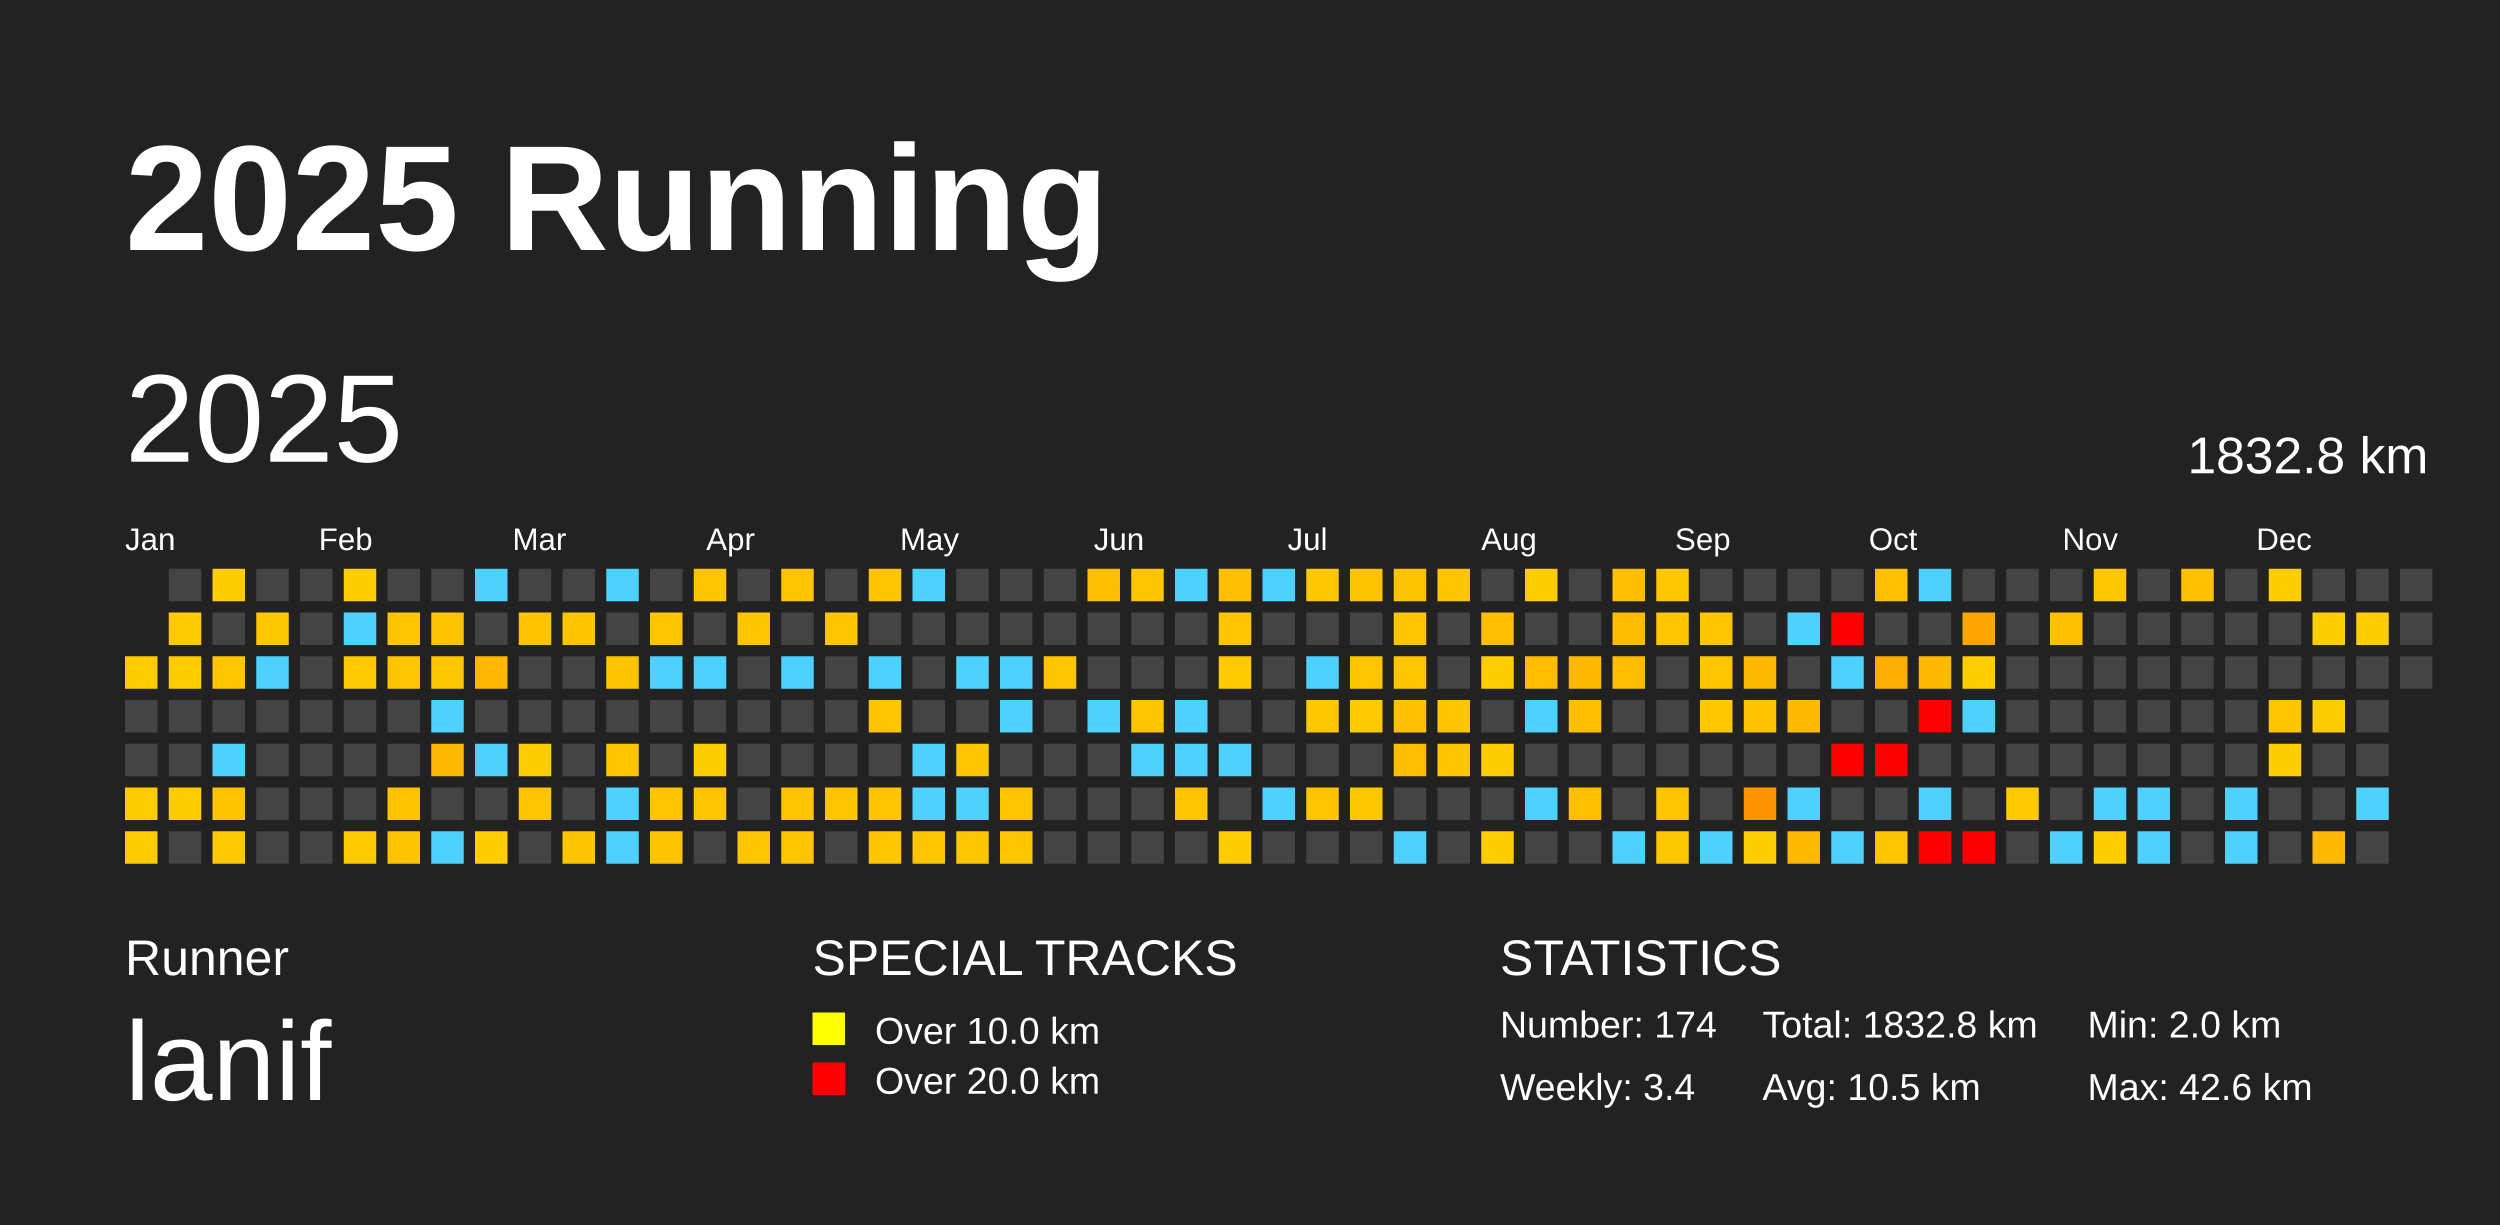
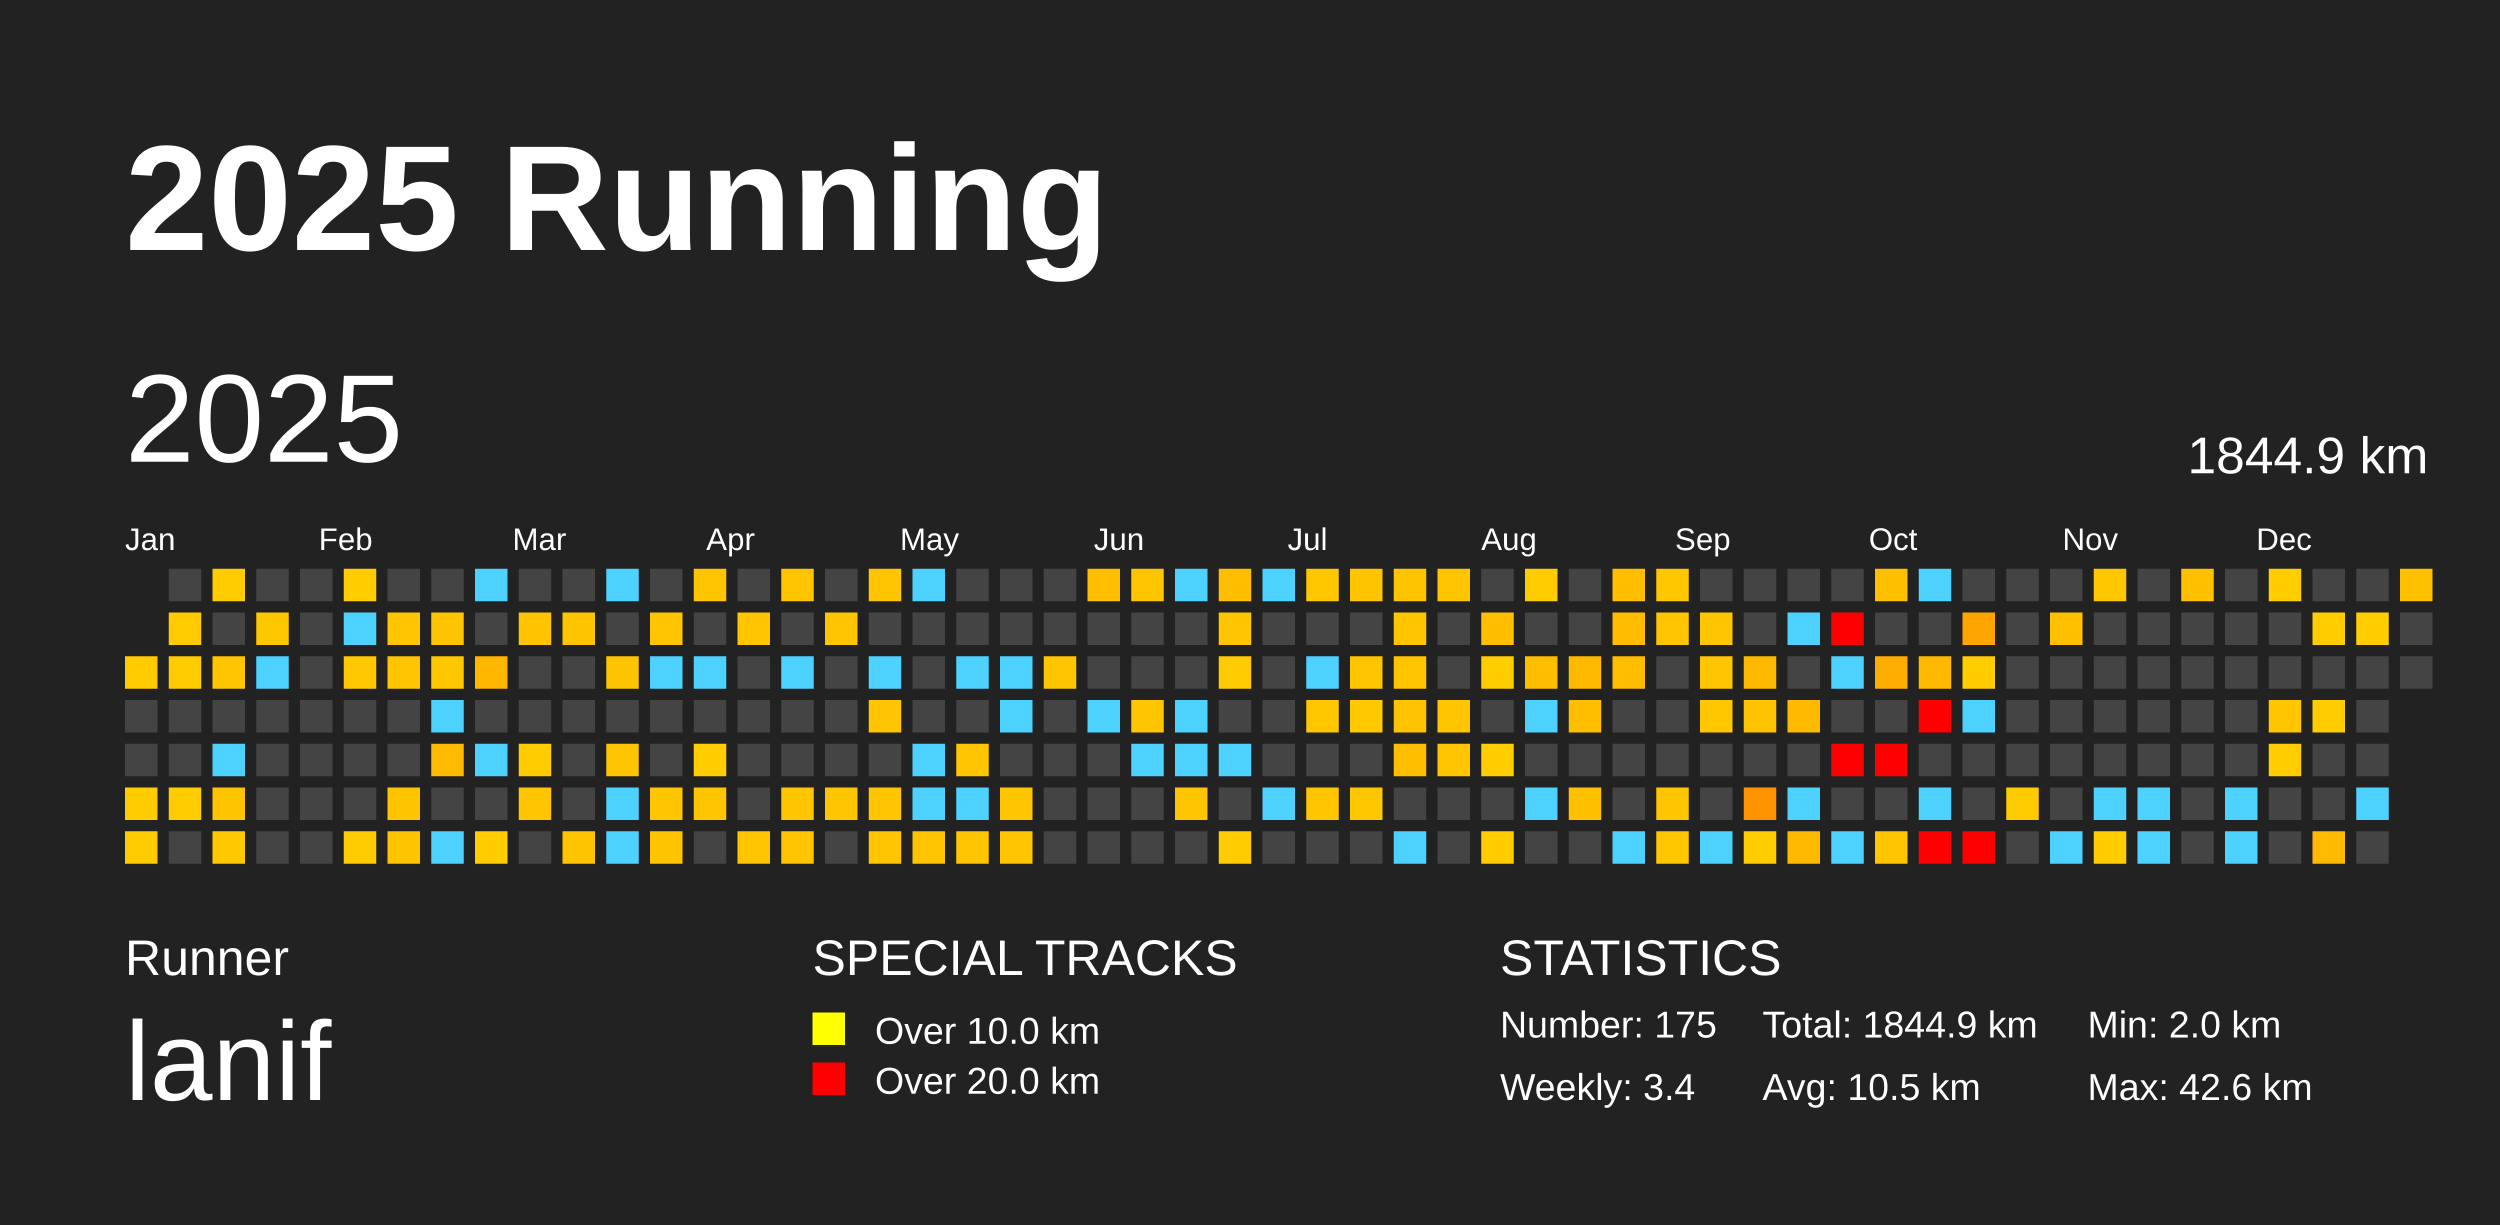
<svg xmlns="http://www.w3.org/2000/svg" baseProfile="full" height="98mm" version="1.1" viewBox="0,0,200,98" width="200mm">
  <defs />
  <rect fill="#222222" height="98" width="200" x="0" y="0" />
  <text fill="#FFFFFF" style="font-size:12px; font-family:Arial; font-weight:bold;" x="10" y="20">2025 Running</text>
  <text fill="#FFFFFF" style="font-size:4px; font-family:Arial" x="10" y="78">Runner</text>
  <text fill="#FFFFFF" style="font-size:9px; font-family:Arial" x="10" y="88">lanif</text>
  <text fill="#FFFFFF" style="font-size:4px; font-family:Arial" x="65" y="78">SPECIAL TRACKS</text>
  <rect fill="yellow" height="2.6" width="2.6" x="65" y="81" />
  <text fill="#FFFFFF" style="font-size:3px; font-family:Arial" x="70" y="83.5">Over 10.0 km</text>
  <rect fill="red" height="2.6" width="2.6" x="65" y="85" />
  <text fill="#FFFFFF" style="font-size:3px; font-family:Arial" x="70" y="87.5">Over 20.0 km</text>
  <text fill="#FFFFFF" style="font-size:4px; font-family:Arial" x="120" y="78">STATISTICS</text>
-   <text fill="#FFFFFF" style="font-size:3px; font-family:Arial" x="120" y="83">Number: 174</text>
+   <text fill="#FFFFFF" style="font-size:3px; font-family:Arial" x="120" y="83">Number: 175</text>
  <text fill="#FFFFFF" style="font-size:3px; font-family:Arial" x="120" y="88">Weekly: 3.4</text>
-   <text fill="#FFFFFF" style="font-size:3px; font-family:Arial" x="141" y="83">Total: 1832.8 km</text>
+   <text fill="#FFFFFF" style="font-size:3px; font-family:Arial" x="141" y="83">Total: 1844.9 km</text>
  <text fill="#FFFFFF" style="font-size:3px; font-family:Arial" x="141" y="88">Avg: 10.5 km</text>
  <text fill="#FFFFFF" style="font-size:3px; font-family:Arial" x="167" y="83">Min: 2.0 km</text>
  <text fill="#FFFFFF" style="font-size:3px; font-family:Arial" x="167" y="88">Max: 42.6 km</text>
  <text dominant-baseline="hanging" fill="#FFFFFF" style="font-size:10.0px; font-family:Arial;" x="10" y="30">2025</text>
-   <text dominant-baseline="hanging" fill="#FFFFFF" style="font-size:4.125px; font-family:Arial;" x="175" y="35">1832.8 km</text>
+   <text dominant-baseline="hanging" fill="#FFFFFF" style="font-size:4.125px; font-family:Arial;" x="175" y="35">1844.9 km</text>
  <text fill="#FFFFFF" style="font-size:2.5px; font-family:Arial" x="10.0" y="44">Jan</text>
  <text fill="#FFFFFF" style="font-size:2.5px; font-family:Arial" x="25.5" y="44">Feb</text>
  <text fill="#FFFFFF" style="font-size:2.5px; font-family:Arial" x="41.0" y="44">Mar</text>
  <text fill="#FFFFFF" style="font-size:2.5px; font-family:Arial" x="56.5" y="44">Apr</text>
  <text fill="#FFFFFF" style="font-size:2.5px; font-family:Arial" x="72.0" y="44">May</text>
  <text fill="#FFFFFF" style="font-size:2.5px; font-family:Arial" x="87.5" y="44">Jun</text>
  <text fill="#FFFFFF" style="font-size:2.5px; font-family:Arial" x="103.0" y="44">Jul</text>
  <text fill="#FFFFFF" style="font-size:2.5px; font-family:Arial" x="118.5" y="44">Aug</text>
  <text fill="#FFFFFF" style="font-size:2.5px; font-family:Arial" x="134.0" y="44">Sep</text>
  <text fill="#FFFFFF" style="font-size:2.5px; font-family:Arial" x="149.5" y="44">Oct</text>
  <text fill="#FFFFFF" style="font-size:2.5px; font-family:Arial" x="165.0" y="44">Nov</text>
  <text fill="#FFFFFF" style="font-size:2.5px; font-family:Arial" x="180.5" y="44">Dec</text>
  <rect fill="#ffcc00" height="2.6" width="2.6" x="10.0" y="52.5" />
  <rect fill="#444444" height="2.6" width="2.6" x="10.0" y="56.0" />
  <rect fill="#444444" height="2.6" width="2.6" x="10.0" y="59.5" />
  <rect fill="#ffcc00" height="2.6" width="2.6" x="10.0" y="63.0" />
  <rect fill="#ffcc00" height="2.6" width="2.6" x="10.0" y="66.5" />
  <rect fill="#444444" height="2.6" width="2.6" x="13.5" y="45.5" />
  <rect fill="#ffcb00" height="2.6" width="2.6" x="13.5" y="49.0" />
  <rect fill="#ffcc00" height="2.6" width="2.6" x="13.5" y="52.5" />
  <rect fill="#444444" height="2.6" width="2.6" x="13.5" y="56.0" />
  <rect fill="#444444" height="2.6" width="2.6" x="13.5" y="59.5" />
  <rect fill="#ffcc00" height="2.6" width="2.6" x="13.5" y="63.0" />
  <rect fill="#444444" height="2.6" width="2.6" x="13.5" y="66.5" />
  <rect fill="#ffcc00" height="2.6" width="2.6" x="17.0" y="45.5" />
  <rect fill="#444444" height="2.6" width="2.6" x="17.0" y="49.0" />
  <rect fill="#ffc500" height="2.6" width="2.6" x="17.0" y="52.5" />
  <rect fill="#444444" height="2.6" width="2.6" x="17.0" y="56.0" />
  <rect fill="#4dd2ff" height="2.6" width="2.6" x="17.0" y="59.5" />
  <rect fill="#ffc400" height="2.6" width="2.6" x="17.0" y="63.0" />
  <rect fill="#ffc800" height="2.6" width="2.6" x="17.0" y="66.5" />
  <rect fill="#444444" height="2.6" width="2.6" x="20.5" y="45.5" />
  <rect fill="#ffc700" height="2.6" width="2.6" x="20.5" y="49.0" />
  <rect fill="#4dd2ff" height="2.6" width="2.6" x="20.5" y="52.5" />
  <rect fill="#444444" height="2.6" width="2.6" x="20.5" y="56.0" />
  <rect fill="#444444" height="2.6" width="2.6" x="20.5" y="59.5" />
  <rect fill="#444444" height="2.6" width="2.6" x="20.5" y="63.0" />
  <rect fill="#444444" height="2.6" width="2.6" x="20.5" y="66.5" />
  <rect fill="#444444" height="2.6" width="2.6" x="24.0" y="45.5" />
  <rect fill="#444444" height="2.6" width="2.6" x="24.0" y="49.0" />
  <rect fill="#444444" height="2.6" width="2.6" x="24.0" y="52.5" />
  <rect fill="#444444" height="2.6" width="2.6" x="24.0" y="56.0" />
  <rect fill="#444444" height="2.6" width="2.6" x="24.0" y="59.5" />
  <rect fill="#444444" height="2.6" width="2.6" x="24.0" y="63.0" />
  <rect fill="#444444" height="2.6" width="2.6" x="24.0" y="66.5" />
  <rect fill="#ffcd00" height="2.6" width="2.6" x="27.5" y="45.5" />
  <rect fill="#4dd2ff" height="2.6" width="2.6" x="27.5" y="49.0" />
  <rect fill="#ffc800" height="2.6" width="2.6" x="27.5" y="52.5" />
  <rect fill="#444444" height="2.6" width="2.6" x="27.5" y="56.0" />
  <rect fill="#444444" height="2.6" width="2.6" x="27.5" y="59.5" />
  <rect fill="#444444" height="2.6" width="2.6" x="27.5" y="63.0" />
  <rect fill="#ffcb00" height="2.6" width="2.6" x="27.5" y="66.5" />
  <rect fill="#444444" height="2.6" width="2.6" x="31.0" y="45.5" />
  <rect fill="#ffc500" height="2.6" width="2.6" x="31.0" y="49.0" />
  <rect fill="#ffc500" height="2.6" width="2.6" x="31.0" y="52.5" />
  <rect fill="#444444" height="2.6" width="2.6" x="31.0" y="56.0" />
  <rect fill="#444444" height="2.6" width="2.6" x="31.0" y="59.5" />
  <rect fill="#ffc400" height="2.6" width="2.6" x="31.0" y="63.0" />
  <rect fill="#ffc400" height="2.6" width="2.6" x="31.0" y="66.5" />
  <rect fill="#444444" height="2.6" width="2.6" x="34.5" y="45.5" />
  <rect fill="#ffc400" height="2.6" width="2.6" x="34.5" y="49.0" />
  <rect fill="#ffc700" height="2.6" width="2.6" x="34.5" y="52.5" />
  <rect fill="#4dd2ff" height="2.6" width="2.6" x="34.5" y="56.0" />
  <rect fill="#ffb900" height="2.6" width="2.6" x="34.5" y="59.5" />
  <rect fill="#444444" height="2.6" width="2.6" x="34.5" y="63.0" />
  <rect fill="#4dd2ff" height="2.6" width="2.6" x="34.5" y="66.5" />
  <rect fill="#4dd2ff" height="2.6" width="2.6" x="38.0" y="45.5" />
  <rect fill="#444444" height="2.6" width="2.6" x="38.0" y="49.0" />
  <rect fill="#ffb700" height="2.6" width="2.6" x="38.0" y="52.5" />
  <rect fill="#444444" height="2.6" width="2.6" x="38.0" y="56.0" />
  <rect fill="#4dd2ff" height="2.6" width="2.6" x="38.0" y="59.5" />
  <rect fill="#444444" height="2.6" width="2.6" x="38.0" y="63.0" />
  <rect fill="#ffcd00" height="2.6" width="2.6" x="38.0" y="66.5" />
  <rect fill="#444444" height="2.6" width="2.6" x="41.5" y="45.5" />
  <rect fill="#ffc300" height="2.6" width="2.6" x="41.5" y="49.0" />
  <rect fill="#444444" height="2.6" width="2.6" x="41.5" y="52.5" />
  <rect fill="#444444" height="2.6" width="2.6" x="41.5" y="56.0" />
  <rect fill="#ffcc00" height="2.6" width="2.6" x="41.5" y="59.5" />
  <rect fill="#ffc500" height="2.6" width="2.6" x="41.5" y="63.0" />
  <rect fill="#444444" height="2.6" width="2.6" x="41.5" y="66.5" />
  <rect fill="#444444" height="2.6" width="2.6" x="45.0" y="45.5" />
  <rect fill="#ffc400" height="2.6" width="2.6" x="45.0" y="49.0" />
  <rect fill="#444444" height="2.6" width="2.6" x="45.0" y="52.5" />
  <rect fill="#444444" height="2.6" width="2.6" x="45.0" y="56.0" />
  <rect fill="#444444" height="2.6" width="2.6" x="45.0" y="59.5" />
  <rect fill="#444444" height="2.6" width="2.6" x="45.0" y="63.0" />
  <rect fill="#ffc400" height="2.6" width="2.6" x="45.0" y="66.5" />
  <rect fill="#4dd2ff" height="2.6" width="2.6" x="48.5" y="45.5" />
  <rect fill="#444444" height="2.6" width="2.6" x="48.5" y="49.0" />
  <rect fill="#ffc400" height="2.6" width="2.6" x="48.5" y="52.5" />
  <rect fill="#444444" height="2.6" width="2.6" x="48.5" y="56.0" />
  <rect fill="#ffc500" height="2.6" width="2.6" x="48.5" y="59.5" />
  <rect fill="#4dd2ff" height="2.6" width="2.6" x="48.5" y="63.0" />
  <rect fill="#4dd2ff" height="2.6" width="2.6" x="48.5" y="66.5" />
  <rect fill="#444444" height="2.6" width="2.6" x="52.0" y="45.5" />
  <rect fill="#ffc500" height="2.6" width="2.6" x="52.0" y="49.0" />
  <rect fill="#4dd2ff" height="2.6" width="2.6" x="52.0" y="52.5" />
  <rect fill="#444444" height="2.6" width="2.6" x="52.0" y="56.0" />
  <rect fill="#444444" height="2.6" width="2.6" x="52.0" y="59.5" />
  <rect fill="#ffc500" height="2.6" width="2.6" x="52.0" y="63.0" />
  <rect fill="#ffc400" height="2.6" width="2.6" x="52.0" y="66.5" />
  <rect fill="#ffc500" height="2.6" width="2.6" x="55.5" y="45.5" />
  <rect fill="#444444" height="2.6" width="2.6" x="55.5" y="49.0" />
  <rect fill="#4dd2ff" height="2.6" width="2.6" x="55.5" y="52.5" />
  <rect fill="#444444" height="2.6" width="2.6" x="55.5" y="56.0" />
  <rect fill="#ffcd00" height="2.6" width="2.6" x="55.5" y="59.5" />
  <rect fill="#ffc500" height="2.6" width="2.6" x="55.5" y="63.0" />
  <rect fill="#444444" height="2.6" width="2.6" x="55.5" y="66.5" />
  <rect fill="#444444" height="2.6" width="2.6" x="59.0" y="45.5" />
  <rect fill="#ffc500" height="2.6" width="2.6" x="59.0" y="49.0" />
  <rect fill="#444444" height="2.6" width="2.6" x="59.0" y="52.5" />
  <rect fill="#444444" height="2.6" width="2.6" x="59.0" y="56.0" />
  <rect fill="#444444" height="2.6" width="2.6" x="59.0" y="59.5" />
  <rect fill="#444444" height="2.6" width="2.6" x="59.0" y="63.0" />
  <rect fill="#ffc500" height="2.6" width="2.6" x="59.0" y="66.5" />
  <rect fill="#ffc500" height="2.6" width="2.6" x="62.5" y="45.5" />
  <rect fill="#444444" height="2.6" width="2.6" x="62.5" y="49.0" />
  <rect fill="#4dd2ff" height="2.6" width="2.6" x="62.5" y="52.5" />
  <rect fill="#444444" height="2.6" width="2.6" x="62.5" y="56.0" />
  <rect fill="#444444" height="2.6" width="2.6" x="62.5" y="59.5" />
  <rect fill="#ffc500" height="2.6" width="2.6" x="62.5" y="63.0" />
  <rect fill="#ffc500" height="2.6" width="2.6" x="62.5" y="66.5" />
  <rect fill="#444444" height="2.6" width="2.6" x="66.0" y="45.5" />
  <rect fill="#ffc500" height="2.6" width="2.6" x="66.0" y="49.0" />
  <rect fill="#444444" height="2.6" width="2.6" x="66.0" y="52.5" />
  <rect fill="#444444" height="2.6" width="2.6" x="66.0" y="56.0" />
  <rect fill="#444444" height="2.6" width="2.6" x="66.0" y="59.5" />
  <rect fill="#ffc500" height="2.6" width="2.6" x="66.0" y="63.0" />
  <rect fill="#444444" height="2.6" width="2.6" x="66.0" y="66.5" />
  <rect fill="#ffc500" height="2.6" width="2.6" x="69.5" y="45.5" />
  <rect fill="#444444" height="2.6" width="2.6" x="69.5" y="49.0" />
  <rect fill="#4dd2ff" height="2.6" width="2.6" x="69.5" y="52.5" />
  <rect fill="#ffc500" height="2.6" width="2.6" x="69.5" y="56.0" />
  <rect fill="#444444" height="2.6" width="2.6" x="69.5" y="59.5" />
  <rect fill="#ffc500" height="2.6" width="2.6" x="69.5" y="63.0" />
  <rect fill="#ffc500" height="2.6" width="2.6" x="69.5" y="66.5" />
  <rect fill="#4dd2ff" height="2.6" width="2.6" x="73.0" y="45.5" />
  <rect fill="#444444" height="2.6" width="2.6" x="73.0" y="49.0" />
  <rect fill="#444444" height="2.6" width="2.6" x="73.0" y="52.5" />
  <rect fill="#444444" height="2.6" width="2.6" x="73.0" y="56.0" />
  <rect fill="#4dd2ff" height="2.6" width="2.6" x="73.0" y="59.5" />
  <rect fill="#4dd2ff" height="2.6" width="2.6" x="73.0" y="63.0" />
  <rect fill="#ffc500" height="2.6" width="2.6" x="73.0" y="66.5" />
  <rect fill="#444444" height="2.6" width="2.6" x="76.5" y="45.5" />
  <rect fill="#444444" height="2.6" width="2.6" x="76.5" y="49.0" />
  <rect fill="#4dd2ff" height="2.6" width="2.6" x="76.5" y="52.5" />
  <rect fill="#444444" height="2.6" width="2.6" x="76.5" y="56.0" />
  <rect fill="#ffc500" height="2.6" width="2.6" x="76.5" y="59.5" />
  <rect fill="#4dd2ff" height="2.6" width="2.6" x="76.5" y="63.0" />
  <rect fill="#ffc500" height="2.6" width="2.6" x="76.5" y="66.5" />
  <rect fill="#444444" height="2.6" width="2.6" x="80.0" y="45.5" />
  <rect fill="#444444" height="2.6" width="2.6" x="80.0" y="49.0" />
  <rect fill="#4dd2ff" height="2.6" width="2.6" x="80.0" y="52.5" />
  <rect fill="#4dd2ff" height="2.6" width="2.6" x="80.0" y="56.0" />
  <rect fill="#444444" height="2.6" width="2.6" x="80.0" y="59.5" />
  <rect fill="#ffc500" height="2.6" width="2.6" x="80.0" y="63.0" />
  <rect fill="#ffc500" height="2.6" width="2.6" x="80.0" y="66.5" />
  <rect fill="#444444" height="2.6" width="2.6" x="83.5" y="45.5" />
  <rect fill="#444444" height="2.6" width="2.6" x="83.5" y="49.0" />
  <rect fill="#ffc500" height="2.6" width="2.6" x="83.5" y="52.5" />
  <rect fill="#444444" height="2.6" width="2.6" x="83.5" y="56.0" />
  <rect fill="#444444" height="2.6" width="2.6" x="83.5" y="59.5" />
  <rect fill="#444444" height="2.6" width="2.6" x="83.5" y="63.0" />
  <rect fill="#444444" height="2.6" width="2.6" x="83.5" y="66.5" />
  <rect fill="#ffbe00" height="2.6" width="2.6" x="87.0" y="45.5" />
  <rect fill="#444444" height="2.6" width="2.6" x="87.0" y="49.0" />
  <rect fill="#444444" height="2.6" width="2.6" x="87.0" y="52.5" />
  <rect fill="#4dd2ff" height="2.6" width="2.6" x="87.0" y="56.0" />
  <rect fill="#444444" height="2.6" width="2.6" x="87.0" y="59.5" />
  <rect fill="#444444" height="2.6" width="2.6" x="87.0" y="63.0" />
  <rect fill="#444444" height="2.6" width="2.6" x="87.0" y="66.5" />
  <rect fill="#ffc500" height="2.6" width="2.6" x="90.5" y="45.5" />
  <rect fill="#444444" height="2.6" width="2.6" x="90.5" y="49.0" />
  <rect fill="#444444" height="2.6" width="2.6" x="90.5" y="52.5" />
  <rect fill="#ffc500" height="2.6" width="2.6" x="90.5" y="56.0" />
  <rect fill="#4dd2ff" height="2.6" width="2.6" x="90.5" y="59.5" />
  <rect fill="#444444" height="2.6" width="2.6" x="90.5" y="63.0" />
  <rect fill="#444444" height="2.6" width="2.6" x="90.5" y="66.5" />
  <rect fill="#4dd2ff" height="2.6" width="2.6" x="94.0" y="45.5" />
  <rect fill="#444444" height="2.6" width="2.6" x="94.0" y="49.0" />
  <rect fill="#444444" height="2.6" width="2.6" x="94.0" y="52.5" />
  <rect fill="#4dd2ff" height="2.6" width="2.6" x="94.0" y="56.0" />
  <rect fill="#4dd2ff" height="2.6" width="2.6" x="94.0" y="59.5" />
  <rect fill="#ffc500" height="2.6" width="2.6" x="94.0" y="63.0" />
  <rect fill="#444444" height="2.6" width="2.6" x="94.0" y="66.5" />
  <rect fill="#ffbf00" height="2.6" width="2.6" x="97.5" y="45.5" />
  <rect fill="#ffc600" height="2.6" width="2.6" x="97.5" y="49.0" />
  <rect fill="#ffca00" height="2.6" width="2.6" x="97.5" y="52.5" />
  <rect fill="#444444" height="2.6" width="2.6" x="97.5" y="56.0" />
  <rect fill="#4dd2ff" height="2.6" width="2.6" x="97.5" y="59.5" />
  <rect fill="#444444" height="2.6" width="2.6" x="97.5" y="63.0" />
  <rect fill="#ffcc00" height="2.6" width="2.6" x="97.5" y="66.5" />
  <rect fill="#4dd2ff" height="2.6" width="2.6" x="101.0" y="45.5" />
  <rect fill="#444444" height="2.6" width="2.6" x="101.0" y="49.0" />
  <rect fill="#444444" height="2.6" width="2.6" x="101.0" y="52.5" />
  <rect fill="#444444" height="2.6" width="2.6" x="101.0" y="56.0" />
  <rect fill="#444444" height="2.6" width="2.6" x="101.0" y="59.5" />
  <rect fill="#4dd2ff" height="2.6" width="2.6" x="101.0" y="63.0" />
  <rect fill="#444444" height="2.6" width="2.6" x="101.0" y="66.5" />
  <rect fill="#ffc700" height="2.6" width="2.6" x="104.5" y="45.5" />
  <rect fill="#444444" height="2.6" width="2.6" x="104.5" y="49.0" />
  <rect fill="#4dd2ff" height="2.6" width="2.6" x="104.5" y="52.5" />
  <rect fill="#ffc700" height="2.6" width="2.6" x="104.5" y="56.0" />
  <rect fill="#444444" height="2.6" width="2.6" x="104.5" y="59.5" />
  <rect fill="#ffc600" height="2.6" width="2.6" x="104.5" y="63.0" />
  <rect fill="#444444" height="2.6" width="2.6" x="104.5" y="66.5" />
  <rect fill="#ffc400" height="2.6" width="2.6" x="108.0" y="45.5" />
  <rect fill="#444444" height="2.6" width="2.6" x="108.0" y="49.0" />
  <rect fill="#ffc600" height="2.6" width="2.6" x="108.0" y="52.5" />
  <rect fill="#ffc900" height="2.6" width="2.6" x="108.0" y="56.0" />
  <rect fill="#444444" height="2.6" width="2.6" x="108.0" y="59.5" />
  <rect fill="#ffc700" height="2.6" width="2.6" x="108.0" y="63.0" />
  <rect fill="#444444" height="2.6" width="2.6" x="108.0" y="66.5" />
  <rect fill="#ffc400" height="2.6" width="2.6" x="111.5" y="45.5" />
  <rect fill="#ffc600" height="2.6" width="2.6" x="111.5" y="49.0" />
  <rect fill="#ffc600" height="2.6" width="2.6" x="111.5" y="52.5" />
  <rect fill="#ffc200" height="2.6" width="2.6" x="111.5" y="56.0" />
  <rect fill="#ffbf00" height="2.6" width="2.6" x="111.5" y="59.5" />
  <rect fill="#444444" height="2.6" width="2.6" x="111.5" y="63.0" />
  <rect fill="#4dd2ff" height="2.6" width="2.6" x="111.5" y="66.5" />
  <rect fill="#ffc600" height="2.6" width="2.6" x="115.0" y="45.5" />
  <rect fill="#444444" height="2.6" width="2.6" x="115.0" y="49.0" />
  <rect fill="#444444" height="2.6" width="2.6" x="115.0" y="52.5" />
  <rect fill="#ffc600" height="2.6" width="2.6" x="115.0" y="56.0" />
  <rect fill="#ffc600" height="2.6" width="2.6" x="115.0" y="59.5" />
  <rect fill="#444444" height="2.6" width="2.6" x="115.0" y="63.0" />
  <rect fill="#444444" height="2.6" width="2.6" x="115.0" y="66.5" />
  <rect fill="#444444" height="2.6" width="2.6" x="118.5" y="45.5" />
  <rect fill="#ffbe00" height="2.6" width="2.6" x="118.5" y="49.0" />
  <rect fill="#ffcd00" height="2.6" width="2.6" x="118.5" y="52.5" />
  <rect fill="#444444" height="2.6" width="2.6" x="118.5" y="56.0" />
  <rect fill="#ffcd00" height="2.6" width="2.6" x="118.5" y="59.5" />
  <rect fill="#444444" height="2.6" width="2.6" x="118.5" y="63.0" />
  <rect fill="#ffcd00" height="2.6" width="2.6" x="118.5" y="66.5" />
  <rect fill="#ffcc00" height="2.6" width="2.6" x="122.0" y="45.5" />
  <rect fill="#444444" height="2.6" width="2.6" x="122.0" y="49.0" />
  <rect fill="#ffbd00" height="2.6" width="2.6" x="122.0" y="52.5" />
  <rect fill="#4dd2ff" height="2.6" width="2.6" x="122.0" y="56.0" />
  <rect fill="#444444" height="2.6" width="2.6" x="122.0" y="59.5" />
  <rect fill="#4dd2ff" height="2.6" width="2.6" x="122.0" y="63.0" />
  <rect fill="#444444" height="2.6" width="2.6" x="122.0" y="66.5" />
  <rect fill="#444444" height="2.6" width="2.6" x="125.5" y="45.5" />
  <rect fill="#444444" height="2.6" width="2.6" x="125.5" y="49.0" />
  <rect fill="#ffba00" height="2.6" width="2.6" x="125.5" y="52.5" />
  <rect fill="#ffbf00" height="2.6" width="2.6" x="125.5" y="56.0" />
  <rect fill="#444444" height="2.6" width="2.6" x="125.5" y="59.5" />
  <rect fill="#ffc000" height="2.6" width="2.6" x="125.5" y="63.0" />
  <rect fill="#444444" height="2.6" width="2.6" x="125.5" y="66.5" />
  <rect fill="#ffbe00" height="2.6" width="2.6" x="129.0" y="45.5" />
  <rect fill="#ffbc00" height="2.6" width="2.6" x="129.0" y="49.0" />
  <rect fill="#ffbd00" height="2.6" width="2.6" x="129.0" y="52.5" />
  <rect fill="#444444" height="2.6" width="2.6" x="129.0" y="56.0" />
  <rect fill="#444444" height="2.6" width="2.6" x="129.0" y="59.5" />
  <rect fill="#444444" height="2.6" width="2.6" x="129.0" y="63.0" />
  <rect fill="#4dd2ff" height="2.6" width="2.6" x="129.0" y="66.5" />
  <rect fill="#ffc700" height="2.6" width="2.6" x="132.5" y="45.5" />
  <rect fill="#ffc600" height="2.6" width="2.6" x="132.5" y="49.0" />
  <rect fill="#444444" height="2.6" width="2.6" x="132.5" y="52.5" />
  <rect fill="#444444" height="2.6" width="2.6" x="132.5" y="56.0" />
  <rect fill="#444444" height="2.6" width="2.6" x="132.5" y="59.5" />
  <rect fill="#ffc600" height="2.6" width="2.6" x="132.5" y="63.0" />
  <rect fill="#ffc700" height="2.6" width="2.6" x="132.5" y="66.5" />
  <rect fill="#444444" height="2.6" width="2.6" x="136.0" y="45.5" />
  <rect fill="#ffc600" height="2.6" width="2.6" x="136.0" y="49.0" />
  <rect fill="#ffc500" height="2.6" width="2.6" x="136.0" y="52.5" />
  <rect fill="#ffc700" height="2.6" width="2.6" x="136.0" y="56.0" />
  <rect fill="#444444" height="2.6" width="2.6" x="136.0" y="59.5" />
  <rect fill="#444444" height="2.6" width="2.6" x="136.0" y="63.0" />
  <rect fill="#4dd2ff" height="2.6" width="2.6" x="136.0" y="66.5" />
  <rect fill="#444444" height="2.6" width="2.6" x="139.5" y="45.5" />
  <rect fill="#444444" height="2.6" width="2.6" x="139.5" y="49.0" />
  <rect fill="#ffba00" height="2.6" width="2.6" x="139.5" y="52.5" />
  <rect fill="#ffc300" height="2.6" width="2.6" x="139.5" y="56.0" />
  <rect fill="#444444" height="2.6" width="2.6" x="139.5" y="59.5" />
  <rect fill="#ff9400" height="2.6" width="2.6" x="139.5" y="63.0" />
  <rect fill="#ffcd00" height="2.6" width="2.6" x="139.5" y="66.5" />
  <rect fill="#444444" height="2.6" width="2.6" x="143.0" y="45.5" />
  <rect fill="#4dd2ff" height="2.6" width="2.6" x="143.0" y="49.0" />
  <rect fill="#444444" height="2.6" width="2.6" x="143.0" y="52.5" />
  <rect fill="#ffba00" height="2.6" width="2.6" x="143.0" y="56.0" />
  <rect fill="#444444" height="2.6" width="2.6" x="143.0" y="59.5" />
  <rect fill="#4dd2ff" height="2.6" width="2.6" x="143.0" y="63.0" />
  <rect fill="#ffba00" height="2.6" width="2.6" x="143.0" y="66.5" />
  <rect fill="#444444" height="2.6" width="2.6" x="146.5" y="45.5" />
  <rect fill="red" height="2.6" width="2.6" x="146.5" y="49.0" />
  <rect fill="#4dd2ff" height="2.6" width="2.6" x="146.5" y="52.5" />
  <rect fill="#444444" height="2.6" width="2.6" x="146.5" y="56.0" />
  <rect fill="red" height="2.6" width="2.6" x="146.5" y="59.5" />
  <rect fill="#444444" height="2.6" width="2.6" x="146.5" y="63.0" />
  <rect fill="#4dd2ff" height="2.6" width="2.6" x="146.5" y="66.5" />
  <rect fill="#ffc000" height="2.6" width="2.6" x="150.0" y="45.5" />
  <rect fill="#444444" height="2.6" width="2.6" x="150.0" y="49.0" />
  <rect fill="#ffad00" height="2.6" width="2.6" x="150.0" y="52.5" />
  <rect fill="#444444" height="2.6" width="2.6" x="150.0" y="56.0" />
  <rect fill="red" height="2.6" width="2.6" x="150.0" y="59.5" />
  <rect fill="#444444" height="2.6" width="2.6" x="150.0" y="63.0" />
  <rect fill="#ffc600" height="2.6" width="2.6" x="150.0" y="66.5" />
  <rect fill="#4dd2ff" height="2.6" width="2.6" x="153.5" y="45.5" />
  <rect fill="#444444" height="2.6" width="2.6" x="153.5" y="49.0" />
  <rect fill="#ffba00" height="2.6" width="2.6" x="153.5" y="52.5" />
  <rect fill="red" height="2.6" width="2.6" x="153.5" y="56.0" />
  <rect fill="#444444" height="2.6" width="2.6" x="153.5" y="59.5" />
  <rect fill="#4dd2ff" height="2.6" width="2.6" x="153.5" y="63.0" />
  <rect fill="red" height="2.6" width="2.6" x="153.5" y="66.5" />
  <rect fill="#444444" height="2.6" width="2.6" x="157.0" y="45.5" />
  <rect fill="#ffa500" height="2.6" width="2.6" x="157.0" y="49.0" />
  <rect fill="#ffcd00" height="2.6" width="2.6" x="157.0" y="52.5" />
  <rect fill="#4dd2ff" height="2.6" width="2.6" x="157.0" y="56.0" />
  <rect fill="#444444" height="2.6" width="2.6" x="157.0" y="59.5" />
  <rect fill="#444444" height="2.6" width="2.6" x="157.0" y="63.0" />
  <rect fill="red" height="2.6" width="2.6" x="157.0" y="66.5" />
  <rect fill="#444444" height="2.6" width="2.6" x="160.5" y="45.5" />
  <rect fill="#444444" height="2.6" width="2.6" x="160.5" y="49.0" />
  <rect fill="#444444" height="2.6" width="2.6" x="160.5" y="52.5" />
  <rect fill="#444444" height="2.6" width="2.6" x="160.5" y="56.0" />
  <rect fill="#444444" height="2.6" width="2.6" x="160.5" y="59.5" />
  <rect fill="#ffcb00" height="2.6" width="2.6" x="160.5" y="63.0" />
  <rect fill="#444444" height="2.6" width="2.6" x="160.5" y="66.5" />
  <rect fill="#444444" height="2.6" width="2.6" x="164.0" y="45.5" />
  <rect fill="#ffc000" height="2.6" width="2.6" x="164.0" y="49.0" />
  <rect fill="#444444" height="2.6" width="2.6" x="164.0" y="52.5" />
  <rect fill="#444444" height="2.6" width="2.6" x="164.0" y="56.0" />
  <rect fill="#444444" height="2.6" width="2.6" x="164.0" y="59.5" />
  <rect fill="#444444" height="2.6" width="2.6" x="164.0" y="63.0" />
  <rect fill="#4dd2ff" height="2.6" width="2.6" x="164.0" y="66.5" />
  <rect fill="#ffc700" height="2.6" width="2.6" x="167.5" y="45.5" />
  <rect fill="#444444" height="2.6" width="2.6" x="167.5" y="49.0" />
  <rect fill="#444444" height="2.6" width="2.6" x="167.5" y="52.5" />
  <rect fill="#444444" height="2.6" width="2.6" x="167.5" y="56.0" />
  <rect fill="#444444" height="2.6" width="2.6" x="167.5" y="59.5" />
  <rect fill="#4dd2ff" height="2.6" width="2.6" x="167.5" y="63.0" />
  <rect fill="#ffcd00" height="2.6" width="2.6" x="167.5" y="66.5" />
  <rect fill="#444444" height="2.6" width="2.6" x="171.0" y="45.5" />
  <rect fill="#444444" height="2.6" width="2.6" x="171.0" y="49.0" />
  <rect fill="#444444" height="2.6" width="2.6" x="171.0" y="52.5" />
  <rect fill="#444444" height="2.6" width="2.6" x="171.0" y="56.0" />
  <rect fill="#444444" height="2.6" width="2.6" x="171.0" y="59.5" />
  <rect fill="#4dd2ff" height="2.6" width="2.6" x="171.0" y="63.0" />
  <rect fill="#4dd2ff" height="2.6" width="2.6" x="171.0" y="66.5" />
  <rect fill="#ffc000" height="2.6" width="2.6" x="174.5" y="45.5" />
  <rect fill="#444444" height="2.6" width="2.6" x="174.5" y="49.0" />
  <rect fill="#444444" height="2.6" width="2.6" x="174.5" y="52.5" />
  <rect fill="#444444" height="2.6" width="2.6" x="174.5" y="56.0" />
  <rect fill="#444444" height="2.6" width="2.6" x="174.5" y="59.5" />
  <rect fill="#444444" height="2.6" width="2.6" x="174.5" y="63.0" />
  <rect fill="#444444" height="2.6" width="2.6" x="174.5" y="66.5" />
  <rect fill="#444444" height="2.6" width="2.6" x="178.0" y="45.5" />
  <rect fill="#444444" height="2.6" width="2.6" x="178.0" y="49.0" />
  <rect fill="#444444" height="2.6" width="2.6" x="178.0" y="52.5" />
  <rect fill="#444444" height="2.6" width="2.6" x="178.0" y="56.0" />
  <rect fill="#444444" height="2.6" width="2.6" x="178.0" y="59.5" />
  <rect fill="#4dd2ff" height="2.6" width="2.6" x="178.0" y="63.0" />
  <rect fill="#4dd2ff" height="2.6" width="2.6" x="178.0" y="66.5" />
  <rect fill="#ffcd00" height="2.6" width="2.6" x="181.5" y="45.5" />
  <rect fill="#444444" height="2.6" width="2.6" x="181.5" y="49.0" />
  <rect fill="#444444" height="2.6" width="2.6" x="181.5" y="52.5" />
  <rect fill="#ffc600" height="2.6" width="2.6" x="181.5" y="56.0" />
  <rect fill="#ffcd00" height="2.6" width="2.6" x="181.5" y="59.5" />
  <rect fill="#444444" height="2.6" width="2.6" x="181.5" y="63.0" />
  <rect fill="#444444" height="2.6" width="2.6" x="181.5" y="66.5" />
  <rect fill="#444444" height="2.6" width="2.6" x="185.0" y="45.5" />
  <rect fill="#ffcd00" height="2.6" width="2.6" x="185.0" y="49.0" />
  <rect fill="#444444" height="2.6" width="2.6" x="185.0" y="52.5" />
  <rect fill="#ffcc00" height="2.6" width="2.6" x="185.0" y="56.0" />
  <rect fill="#444444" height="2.6" width="2.6" x="185.0" y="59.5" />
  <rect fill="#444444" height="2.6" width="2.6" x="185.0" y="63.0" />
  <rect fill="#ffb900" height="2.6" width="2.6" x="185.0" y="66.5" />
  <rect fill="#444444" height="2.6" width="2.6" x="188.5" y="45.5" />
  <rect fill="#ffcd00" height="2.6" width="2.6" x="188.5" y="49.0" />
  <rect fill="#444444" height="2.6" width="2.6" x="188.5" y="52.5" />
  <rect fill="#444444" height="2.6" width="2.6" x="188.5" y="56.0" />
  <rect fill="#444444" height="2.6" width="2.6" x="188.5" y="59.5" />
  <rect fill="#4dd2ff" height="2.6" width="2.6" x="188.5" y="63.0" />
  <rect fill="#444444" height="2.6" width="2.6" x="188.5" y="66.5" />
-   <rect fill="#444444" height="2.6" width="2.6" x="192.0" y="45.5" />
+   <rect fill="#ffc000" height="2.6" width="2.6" x="192.0" y="45.5" />
  <rect fill="#444444" height="2.6" width="2.6" x="192.0" y="49.0" />
  <rect fill="#444444" height="2.6" width="2.6" x="192.0" y="52.5" />
</svg>
